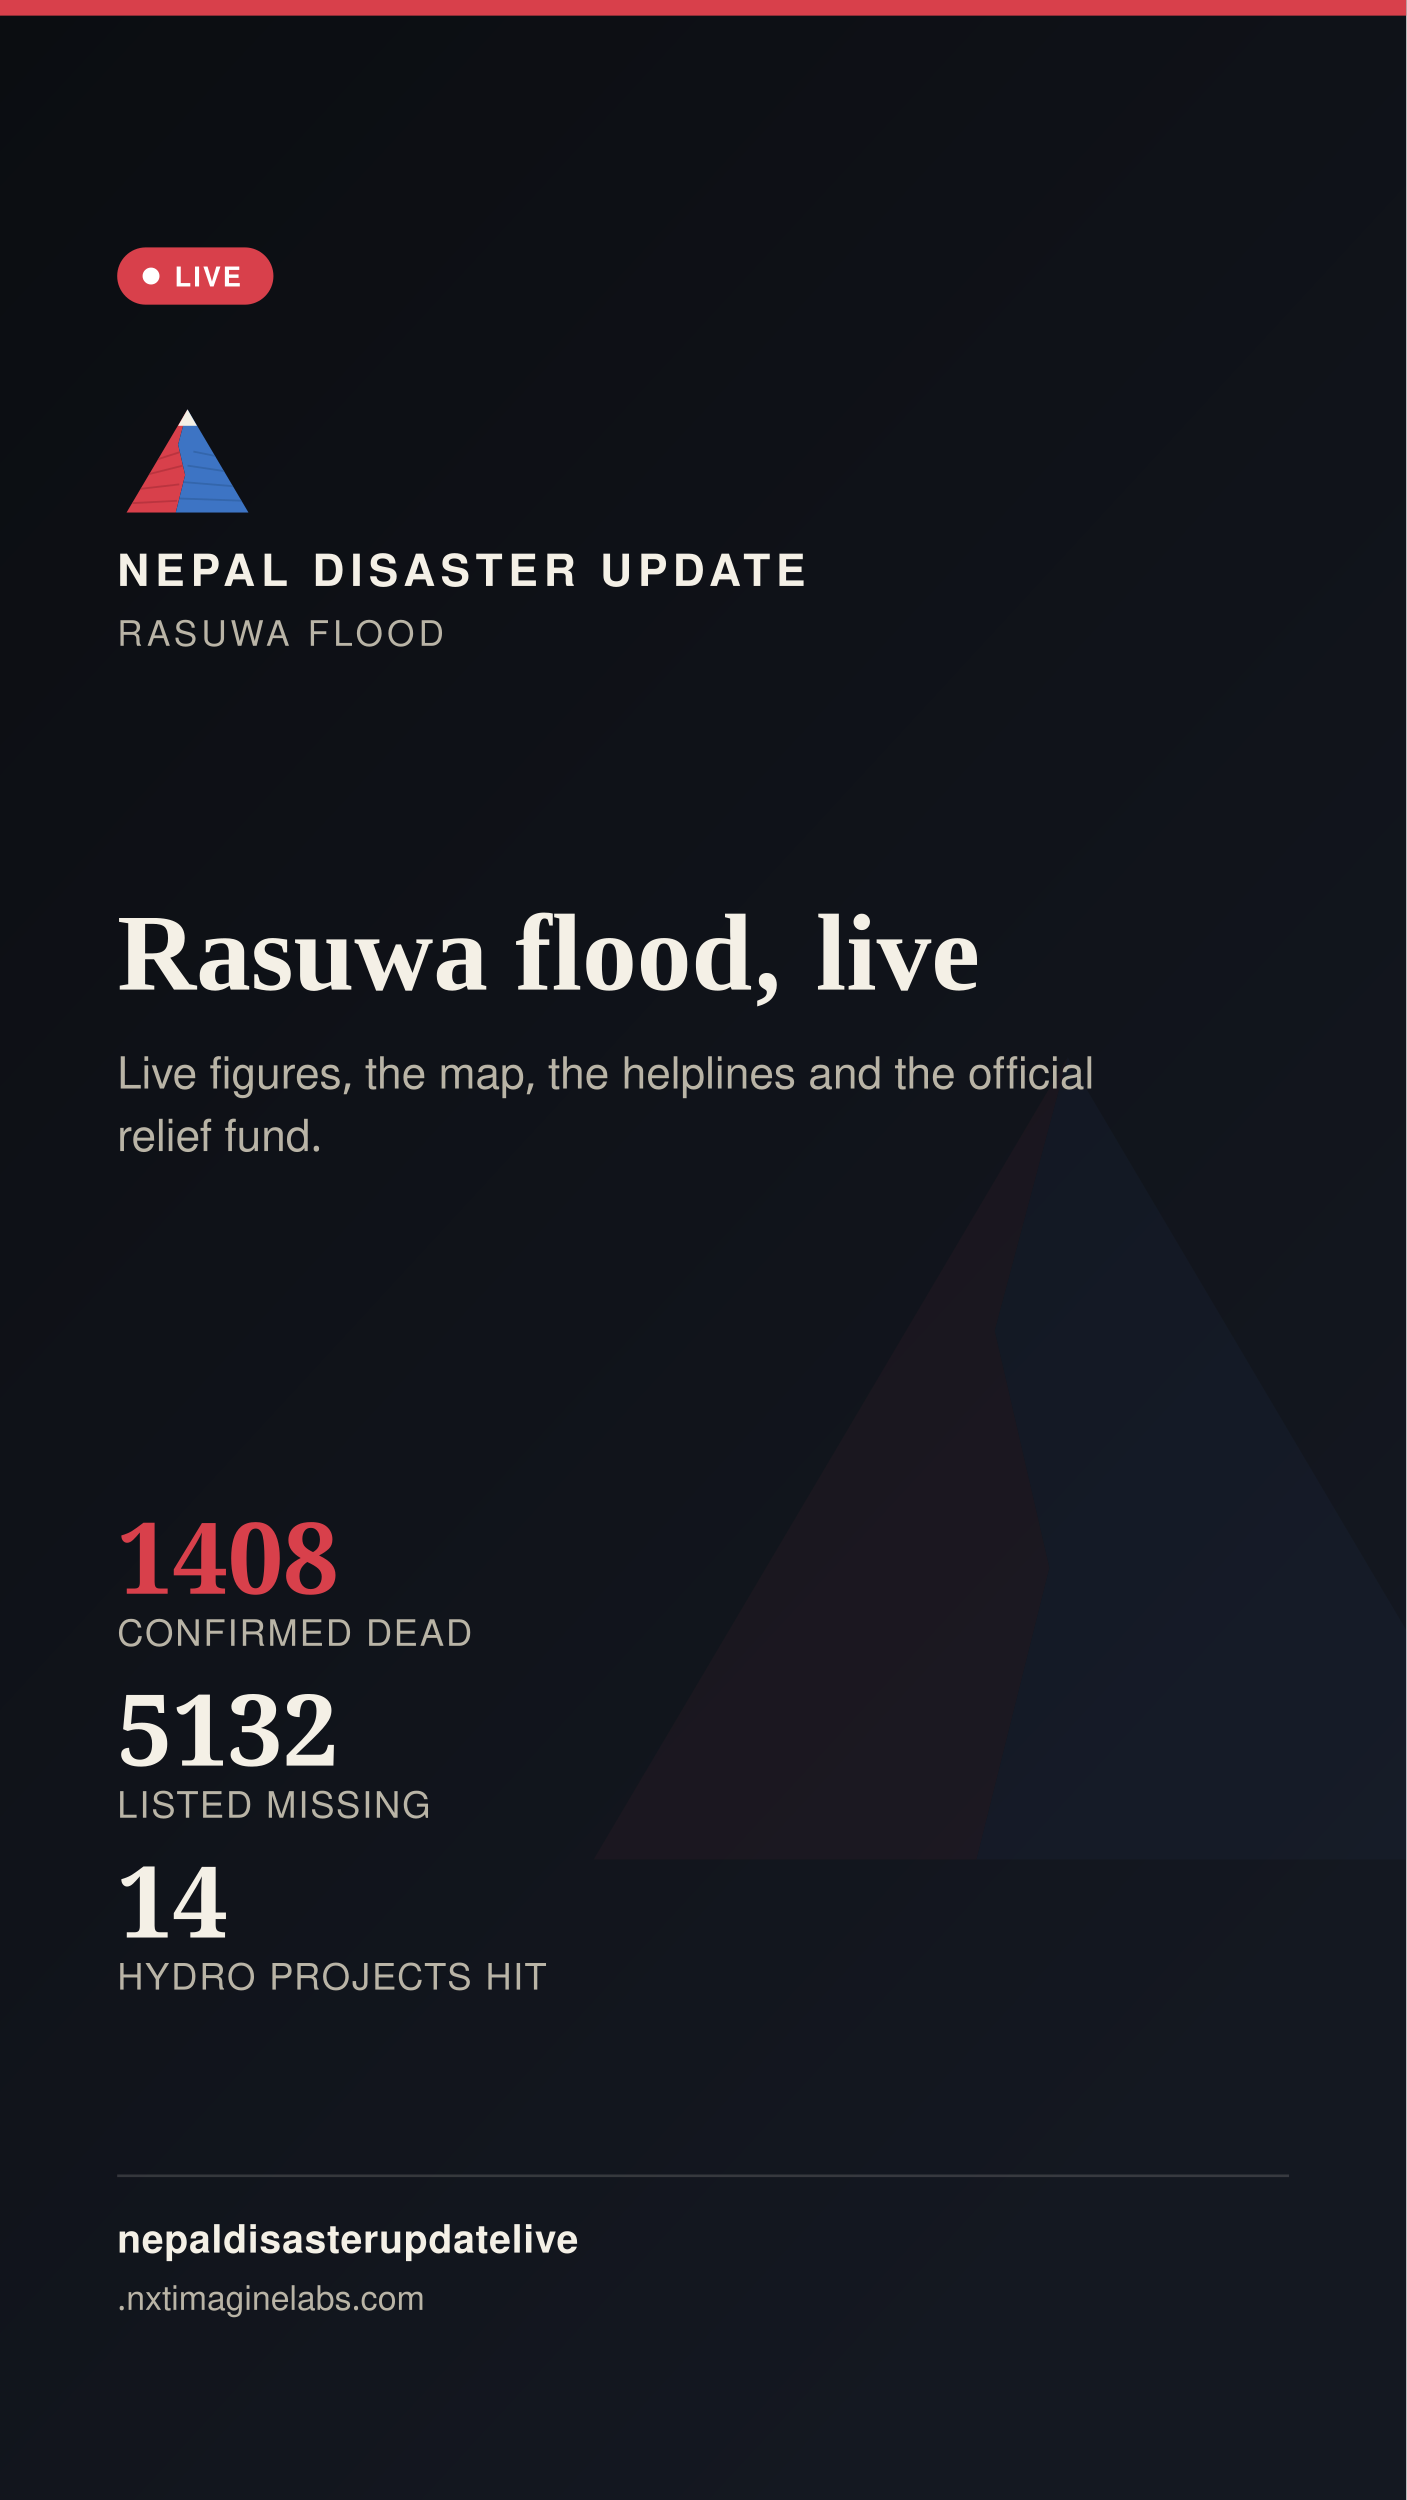
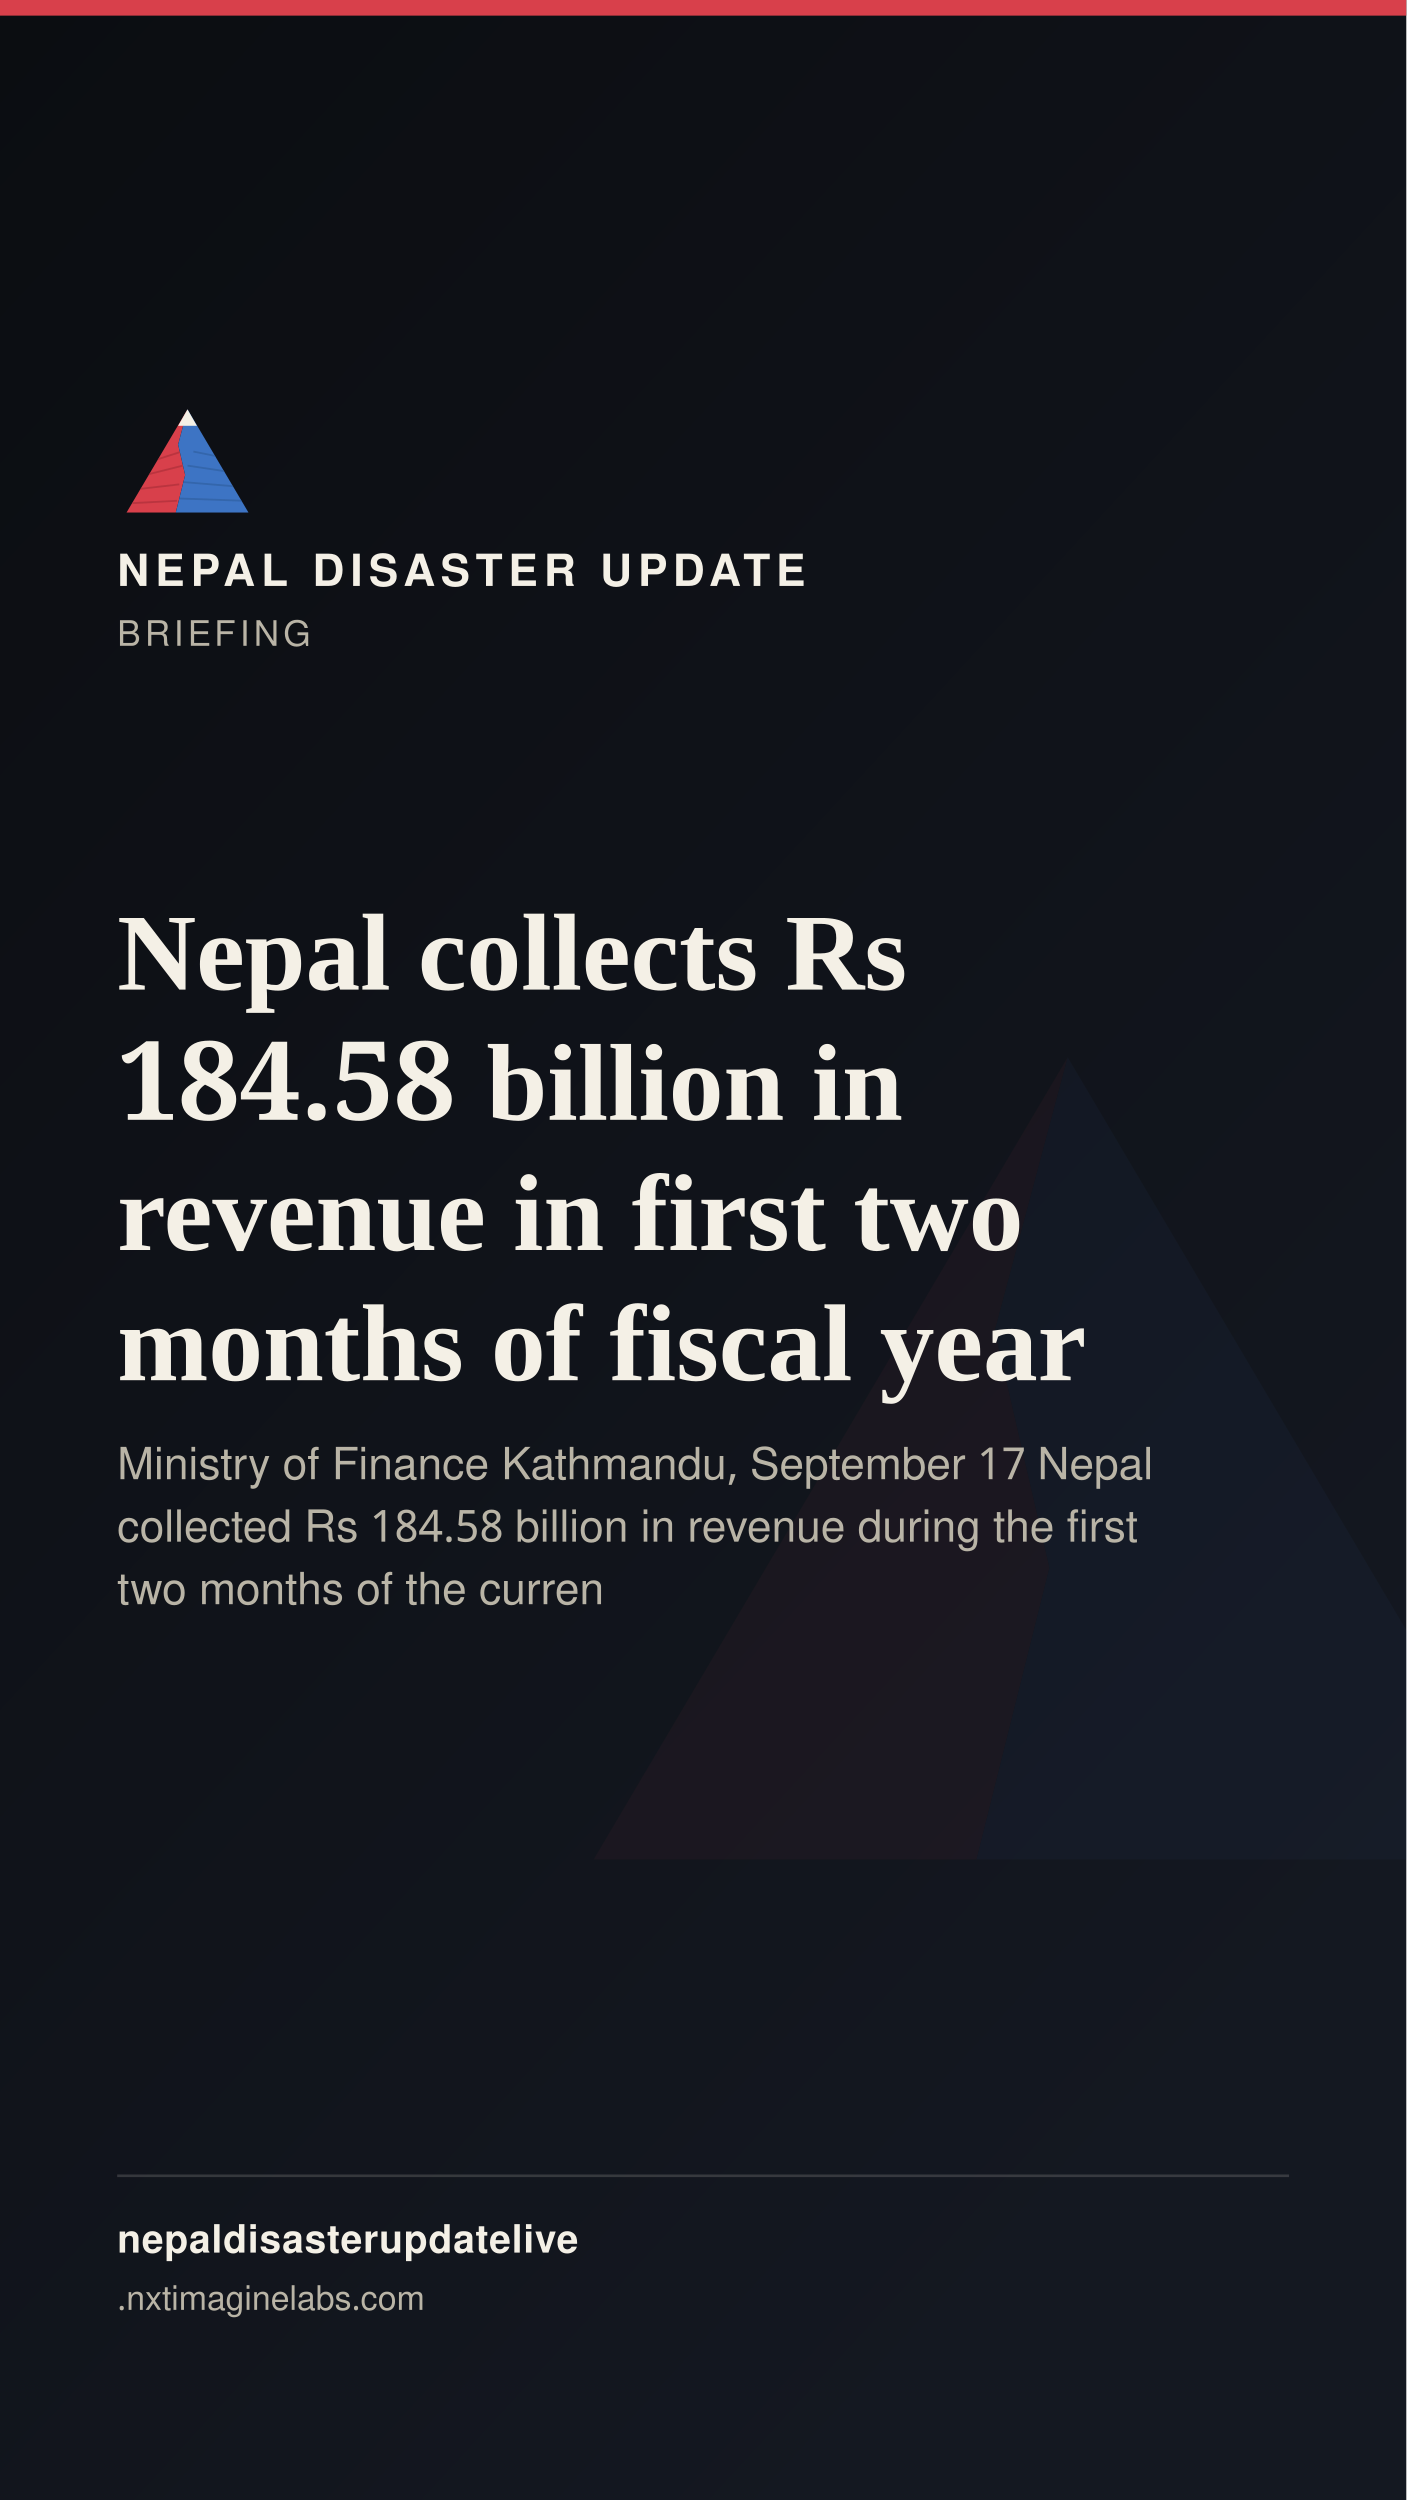
<svg xmlns="http://www.w3.org/2000/svg" width="1080" height="1920" viewBox="0 0 1080 1920">
  <defs>
    <linearGradient id="stbg" x1="0" y1="0" x2="0.6" y2="1">
      <stop offset="0" stop-color="#0B0D11" />
      <stop offset="1" stop-color="#141821" />
    </linearGradient>
  </defs>
  <rect width="1080" height="1920" fill="url(#stbg)" />
  <g transform="translate(400,700) scale(7)" opacity="0.05">
    <polygon points="60,16 52,46 58,72 50,104 8,104" fill="#D8404B" />
    <polygon points="60,16 112,104 50,104 58,72 52,46" fill="#3D74C4" />
  </g>
  <rect x="0" y="0" width="1080" height="12" fill="#D8404B" />
  <g transform="translate(90,300) scale(0.9)">
    <g>
      <defs>
        <clipPath id="ogLs">
          <polygon points="60,16 52,46 58,72 50,104 8,104" />
        </clipPath>
        <clipPath id="ogRs">
          <polygon points="60,16 112,104 50,104 58,72 52,46" />
        </clipPath>
      </defs>
      <polygon points="60,16 52,46 58,72 50,104 8,104" fill="#D8404B" />
      <g clip-path="url(#ogLs)" stroke="#A32A34" stroke-width="1.6" fill="none" opacity="0.55">
        <path d="M30,60 L55,52" />
        <path d="M24,72 L56,64" />
        <path d="M18,84 L53,80" />
        <path d="M13,96 L51,94" />
      </g>
      <polygon points="60,16 112,104 50,104 58,72 52,46" fill="#3D74C4" />
      <g clip-path="url(#ogRs)" stroke="#2A5793" stroke-width="1.6" fill="none" opacity="0.5">
        <path d="M65,52 L95,58" />
        <path d="M60,64 L100,70" />
        <path d="M56,78 L104,82" />
        <path d="M52,92 L108,94" />
      </g>
      <polygon points="60,16 52,30 68,30" fill="#F4F0E6" />
    </g>
  </g>
  <text x="90" y="450" font-family="'Public Sans', 'Noto Sans Devanagari', 'Helvetica Neue', Helvetica, Arial, sans-serif" font-size="34" font-weight="800" letter-spacing="4.6" fill="#F4F0E6">NEPAL DISASTER UPDATE</text>
-   <text x="90" y="496" font-family="'Public Sans', 'Noto Sans Devanagari', 'Helvetica Neue', Helvetica, Arial, sans-serif" font-size="27" letter-spacing="3.2" fill="#B9B4A6">RASUWA FLOOD</text>
-   <g>
-     <rect x="90" y="190" width="120" height="44" rx="22" fill="#D8404B" stroke="none" />
-     <circle cx="116" cy="212" r="6.5" fill="#FFFFFF" />
-     <text x="134" y="220" font-family="'Public Sans', 'Noto Sans Devanagari', 'Helvetica Neue', Helvetica, Arial, sans-serif" font-size="21" font-weight="700" letter-spacing="1.6" fill="#FFFFFF">LIVE</text>
-   </g>
-   <text x="90" y="760" font-family="Newsreader, 'Noto Serif Devanagari', Georgia, 'Times New Roman', serif" font-size="84" font-weight="600" fill="#F4F0E6">Rasuwa flood, live</text>
-   <text x="90" y="836" font-family="'Public Sans', 'Noto Sans Devanagari', 'Helvetica Neue', Helvetica, Arial, sans-serif" font-size="34" fill="#B9B4A6">Live figures, the map, the helplines and the official</text>
-   <text x="90" y="884" font-family="'Public Sans', 'Noto Sans Devanagari', 'Helvetica Neue', Helvetica, Arial, sans-serif" font-size="34" fill="#B9B4A6">relief fund.</text>
-   <g transform="translate(90,1224)">
-     <text x="0" y="0" font-family="Newsreader, 'Noto Serif Devanagari', Georgia, 'Times New Roman', serif" font-size="76" font-weight="600" fill="#D8404B">1408</text>
-     <text x="0" y="40" font-family="'Public Sans', 'Noto Sans Devanagari', 'Helvetica Neue', Helvetica, Arial, sans-serif" font-size="28" letter-spacing="1.4" fill="#B9B4A6">CONFIRMED DEAD</text>
-     <text x="0" y="132" font-family="Newsreader, 'Noto Serif Devanagari', Georgia, 'Times New Roman', serif" font-size="76" font-weight="600" fill="#F4F0E6">5132</text>
-     <text x="0" y="172" font-family="'Public Sans', 'Noto Sans Devanagari', 'Helvetica Neue', Helvetica, Arial, sans-serif" font-size="28" letter-spacing="1.4" fill="#B9B4A6">LISTED MISSING</text>
-     <text x="0" y="264" font-family="Newsreader, 'Noto Serif Devanagari', Georgia, 'Times New Roman', serif" font-size="76" font-weight="600" fill="#F4F0E6">14</text>
-     <text x="0" y="304" font-family="'Public Sans', 'Noto Sans Devanagari', 'Helvetica Neue', Helvetica, Arial, sans-serif" font-size="28" letter-spacing="1.4" fill="#B9B4A6">HYDRO PROJECTS HIT</text>
-   </g>
+   <text x="90" y="496" font-family="'Public Sans', 'Noto Sans Devanagari', 'Helvetica Neue', Helvetica, Arial, sans-serif" font-size="27" letter-spacing="3.2" fill="#B9B4A6">BRIEFING</text>
+   <text x="90" y="760" font-family="Newsreader, 'Noto Serif Devanagari', Georgia, 'Times New Roman', serif" font-size="84" font-weight="600" fill="#F4F0E6">Nepal collects Rs</text>
+   <text x="90" y="860" font-family="Newsreader, 'Noto Serif Devanagari', Georgia, 'Times New Roman', serif" font-size="84" font-weight="600" fill="#F4F0E6">184.58 billion in</text>
+   <text x="90" y="960" font-family="Newsreader, 'Noto Serif Devanagari', Georgia, 'Times New Roman', serif" font-size="84" font-weight="600" fill="#F4F0E6">revenue in first two</text>
+   <text x="90" y="1060" font-family="Newsreader, 'Noto Serif Devanagari', Georgia, 'Times New Roman', serif" font-size="84" font-weight="600" fill="#F4F0E6">months of fiscal year</text>
+   <text x="90" y="1136" font-family="'Public Sans', 'Noto Sans Devanagari', 'Helvetica Neue', Helvetica, Arial, sans-serif" font-size="34" fill="#B9B4A6">Ministry of Finance Kathmandu, September 17 Nepal</text>
+   <text x="90" y="1184" font-family="'Public Sans', 'Noto Sans Devanagari', 'Helvetica Neue', Helvetica, Arial, sans-serif" font-size="34" fill="#B9B4A6">collected Rs 184.58 billion in revenue during the first</text>
+   <text x="90" y="1232" font-family="'Public Sans', 'Noto Sans Devanagari', 'Helvetica Neue', Helvetica, Arial, sans-serif" font-size="34" fill="#B9B4A6">two months of the curren</text>
  <rect x="90" y="1670" width="900" height="2" fill="rgba(244,240,230,0.16)" />
  <text x="90" y="1730" font-family="'Public Sans', 'Noto Sans Devanagari', 'Helvetica Neue', Helvetica, Arial, sans-serif" font-size="30" fill="#F4F0E6" font-weight="700" letter-spacing="0.6">nepaldisasterupdatelive</text>
  <text x="90" y="1774" font-family="'Public Sans', 'Noto Sans Devanagari', 'Helvetica Neue', Helvetica, Arial, sans-serif" font-size="26" fill="#B9B4A6">
    .nxtimaginelabs.com</text>
</svg>
